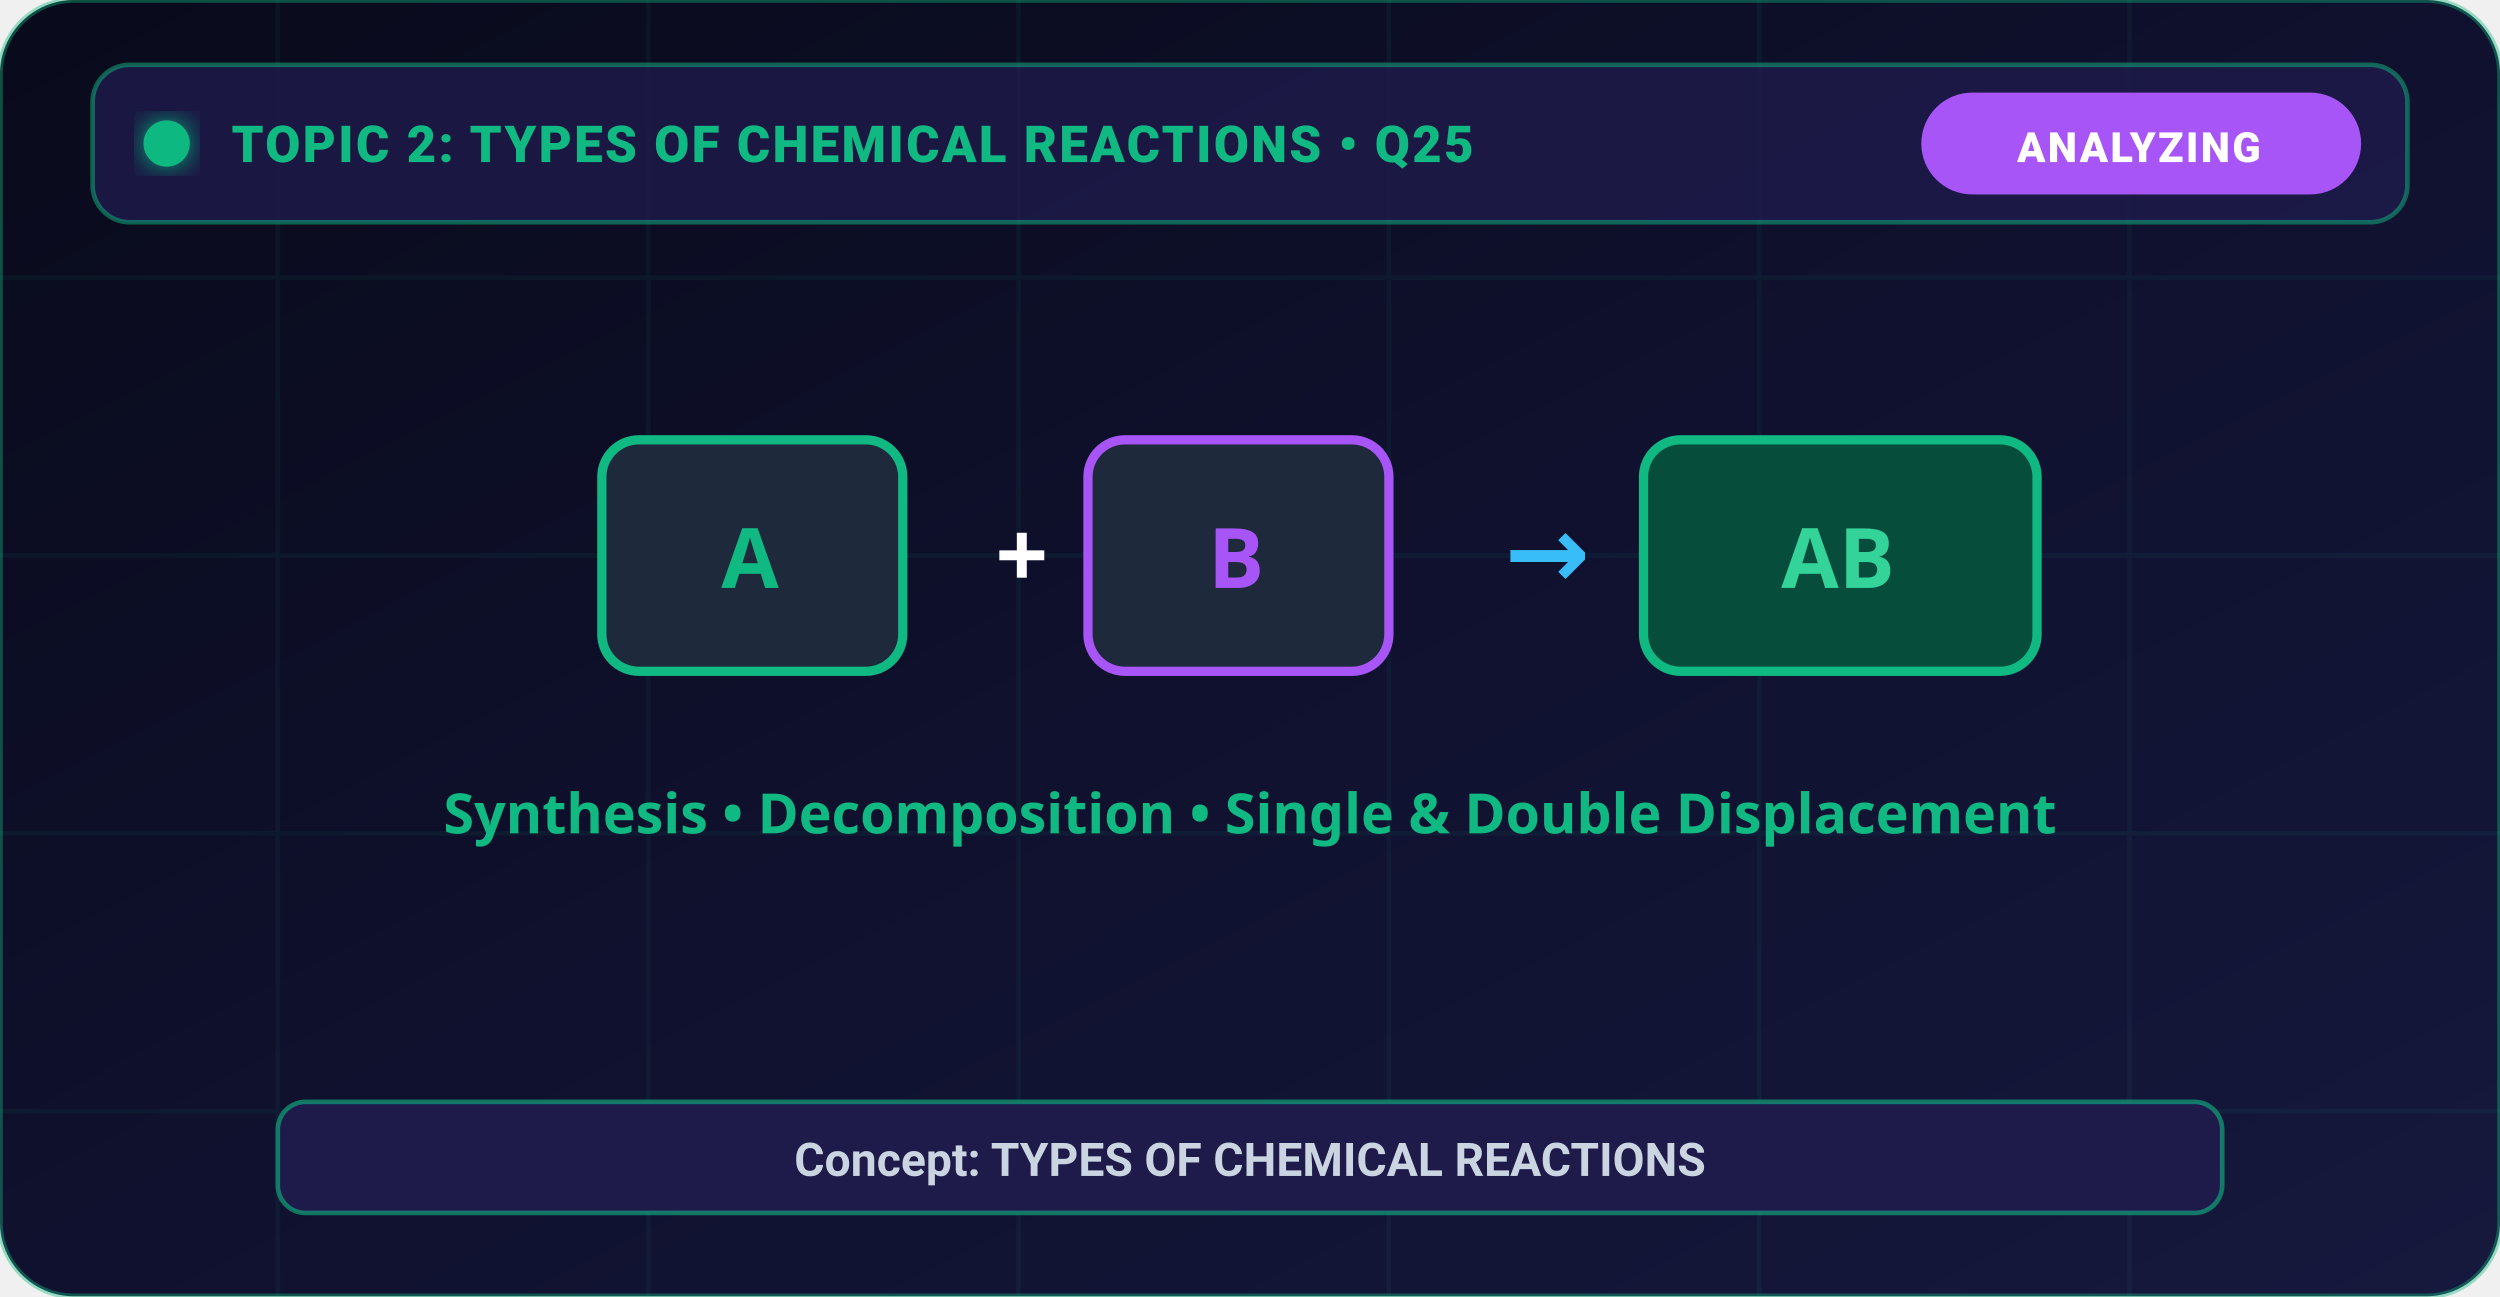
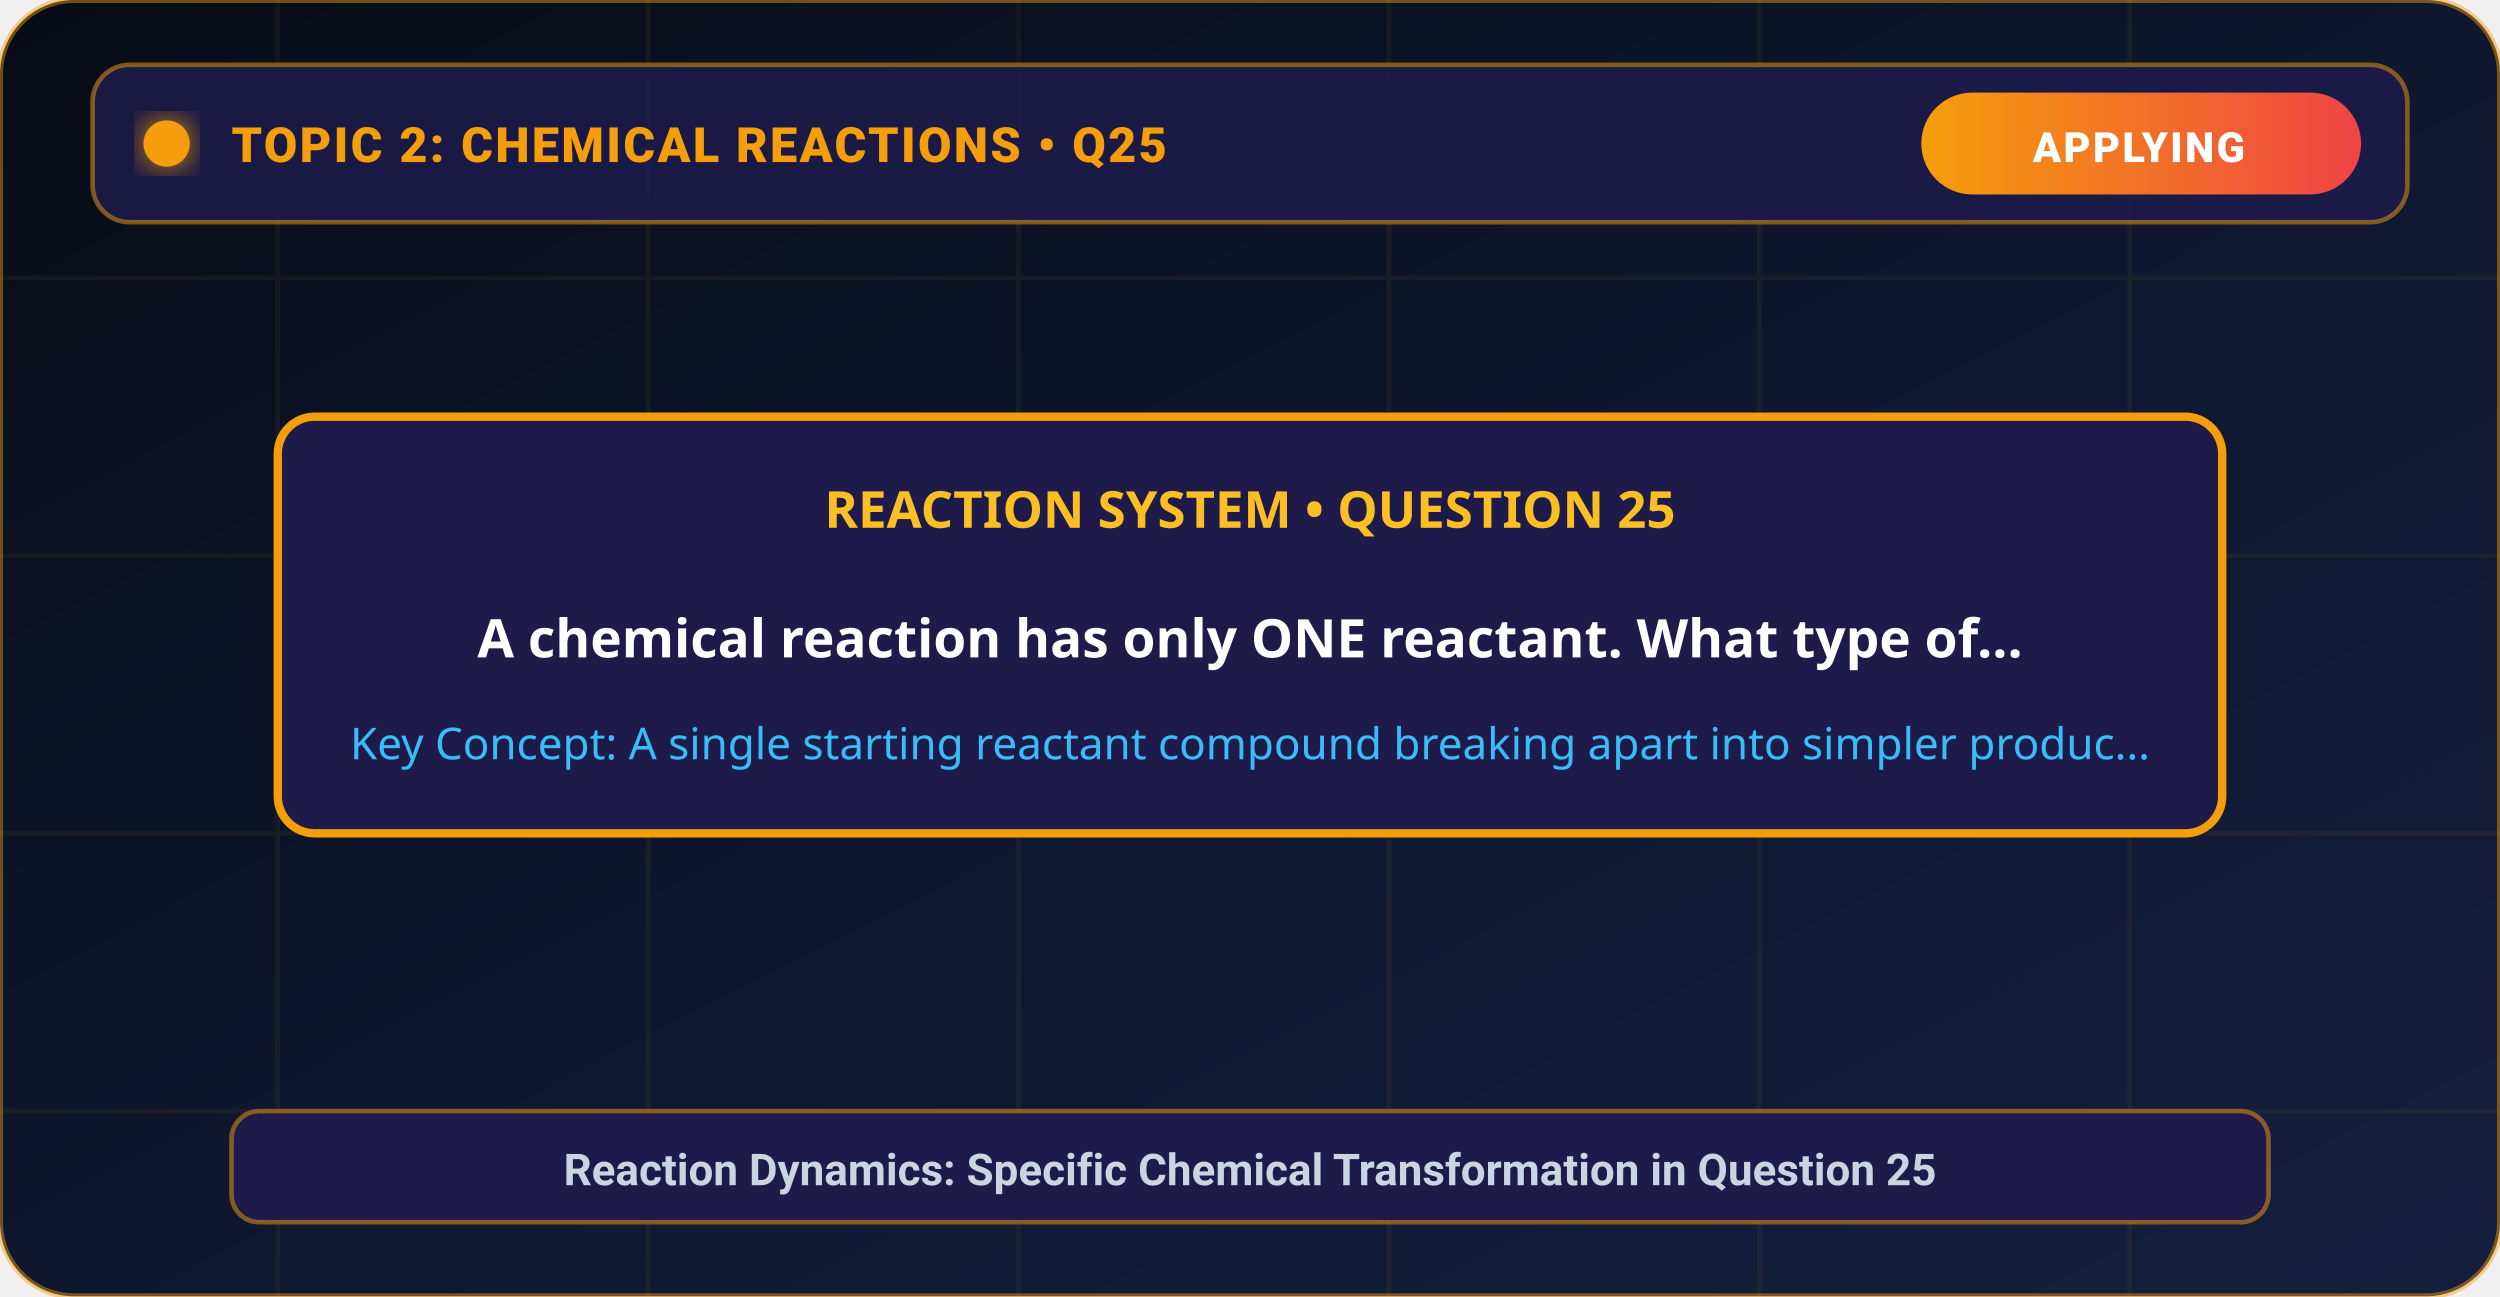
<svg xmlns="http://www.w3.org/2000/svg" viewBox="0 0 540 280" width="100%" height="100%">
  <defs>
    <linearGradient id="bgGrad_t2_25" x1="0%" y1="0%" x2="100%" y2="100%">
-       <stop offset="0%" stop-color="#090a1a" />
-       <stop offset="50%" stop-color="#0f112e" />
-       <stop offset="100%" stop-color="#16183d" />
+       <stop offset="0%" stop-color="#080c18" />
+       <stop offset="50%" stop-color="#0e172e" />
+       <stop offset="100%" stop-color="#141f3d" />
+     </linearGradient>
+     <linearGradient id="primaryGrad_t2_25" x1="0%" y1="0%" x2="100%" y2="0%">
+       <stop offset="0%" stop-color="#f59e0b" />
+       <stop offset="100%" stop-color="#ef4444" />
    </linearGradient>
    <filter id="glow_t2_25" x="-20%" y="-20%" width="140%" height="140%">
-       <feGaussianBlur stdDeviation="3" result="blur" />
+       <feGaussianBlur stdDeviation="3.5" result="blur" />
      <feComposite in="SourceGraphic" in2="blur" operator="over" />
    </filter>
  </defs>
-   <rect width="540" height="280" rx="16" fill="url(#bgGrad_t2_25)" stroke="#10b981" stroke-width="1.2" stroke-opacity="0.4" />
-   <g opacity="0.06" stroke="#10b981" stroke-width="1">
+   <rect width="540" height="280" rx="16" fill="url(#bgGrad_t2_25)" stroke="#f59e0b" stroke-width="1.3" stroke-opacity="0.45" />
+   <g opacity="0.06" stroke="#f59e0b" stroke-width="1">
    <line x1="60" y1="0" x2="60" y2="280" />
    <line x1="140" y1="0" x2="140" y2="280" />
    <line x1="220" y1="0" x2="220" y2="280" />
    <line x1="300" y1="0" x2="300" y2="280" />
    <line x1="380" y1="0" x2="380" y2="280" />
    <line x1="460" y1="0" x2="460" y2="280" />
    <line x1="0" y1="60" x2="540" y2="60" />
    <line x1="0" y1="120" x2="540" y2="120" />
    <line x1="0" y1="180" x2="540" y2="180" />
    <line x1="0" y1="240" x2="540" y2="240" />
  </g>
-   <rect x="20" y="14" width="500" height="34" rx="8" fill="#1e1b4b" fill-opacity="0.8" stroke="#10b981" stroke-width="1" stroke-opacity="0.5" />
-   <circle cx="36" cy="31" r="5" fill="#10b981" filter="url(#glow_t2_25)" />
-   <text x="50" y="35" fill="#10b981" font-family="'Segoe UI', Roboto, sans-serif" font-size="11" font-weight="900" letter-spacing="0.5">TOPIC 2: TYPES OF CHEMICAL REACTIONS • Q25</text>
-   <rect x="415" y="20" width="95" height="22" rx="11" fill="#a855f7" />
-   <text x="462" y="35" fill="#ffffff" font-family="'Segoe UI', Roboto, sans-serif" font-size="9" font-weight="900" text-anchor="middle" letter-spacing="0.5">ANALYZING</text>
+   <rect x="20" y="14" width="500" height="34" rx="8" fill="#1e1b4b" fill-opacity="0.85" stroke="#f59e0b" stroke-width="1" stroke-opacity="0.5" />
+   <circle cx="36" cy="31" r="5" fill="#f59e0b" filter="url(#glow_t2_25)" />
+   <text x="50" y="35" fill="#f59e0b" font-family="'Segoe UI', Roboto, sans-serif" font-size="10.5" font-weight="900" letter-spacing="0.5">TOPIC 2: CHEMICAL REACTIONS • Q25</text>
+   <rect x="415" y="20" width="95" height="22" rx="11" fill="url(#primaryGrad_t2_25)" />
+   <text x="462" y="35" fill="#ffffff" font-family="'Segoe UI', Roboto, sans-serif" font-size="9" font-weight="900" text-anchor="middle" letter-spacing="0.5">APPLYING</text>
  <g transform="translate(0, 10)">
-     <g transform="translate(130, 85)">
-       <rect x="0" y="0" width="65" height="50" rx="8" fill="#1e293b" stroke="#10b981" stroke-width="2" />
-       <text x="32" y="32" fill="#10b981" font-family="sans-serif" font-size="18" font-weight="bold" text-anchor="middle">A</text>
-       <text x="85" y="32" fill="#ffffff" font-family="sans-serif" font-size="20" font-weight="bold">+</text>
-       <rect x="105" y="0" width="65" height="50" rx="8" fill="#1e293b" stroke="#a855f7" stroke-width="2" />
-       <text x="137" y="32" fill="#a855f7" font-family="sans-serif" font-size="18" font-weight="bold" text-anchor="middle">B</text>
-       <text x="195" y="32" fill="#38bdf8" font-family="sans-serif" font-size="22" font-weight="bold">→</text>
-       <rect x="225" y="0" width="85" height="50" rx="8" fill="#064e3b" stroke="#10b981" stroke-width="2" />
-       <text x="267" y="32" fill="#34d399" font-family="sans-serif" font-size="18" font-weight="bold" text-anchor="middle">AB</text>
+     <g transform="translate(60, 80)">
+       <rect x="0" y="0" width="420" height="90" rx="8" fill="#1e1b4b" stroke="#f59e0b" stroke-width="1.8" />
+       <text x="210" y="24" fill="#fbbf24" font-family="sans-serif" font-size="11" font-weight="bold" text-anchor="middle">REACTION SYSTEM • QUESTION 25</text>
+       <text x="210" y="52" fill="#ffffff" font-family="sans-serif" font-size="11.5" font-weight="bold" text-anchor="middle">A chemical reaction has only ONE reactant. What type of...</text>
+       <text x="210" y="74" fill="#38bdf8" font-family="sans-serif" font-size="9.5" text-anchor="middle">Key Concept: A single starting reactant compound breaking apart into simpler produc...</text>
    </g>
-     <text x="270" y="170" fill="#10b981" font-family="sans-serif" font-size="12" font-weight="bold" text-anchor="middle">Synthesis • Decomposition • Single &amp; Double Displacement</text>
  </g>
-   <rect x="60" y="238" width="420" height="24" rx="6" fill="#1e1b4b" stroke="#10b981" stroke-width="1" stroke-opacity="0.6" />
-   <text x="270" y="254" fill="#cbd5e1" font-family="'Segoe UI', Roboto, sans-serif" font-size="10" font-weight="bold" text-anchor="middle">Concept: TYPES OF CHEMICAL REACTIONS</text>
+   <rect x="50" y="240" width="440" height="24" rx="6" fill="#1e1b4b" stroke="#f59e0b" stroke-width="1" stroke-opacity="0.5" />
+   <text x="270" y="256" fill="#cbd5e1" font-family="'Segoe UI', Roboto, sans-serif" font-size="9.5" font-weight="bold" text-anchor="middle">Reaction Dynamics: Specific Chemical Transformation in Question 25</text>
</svg>
